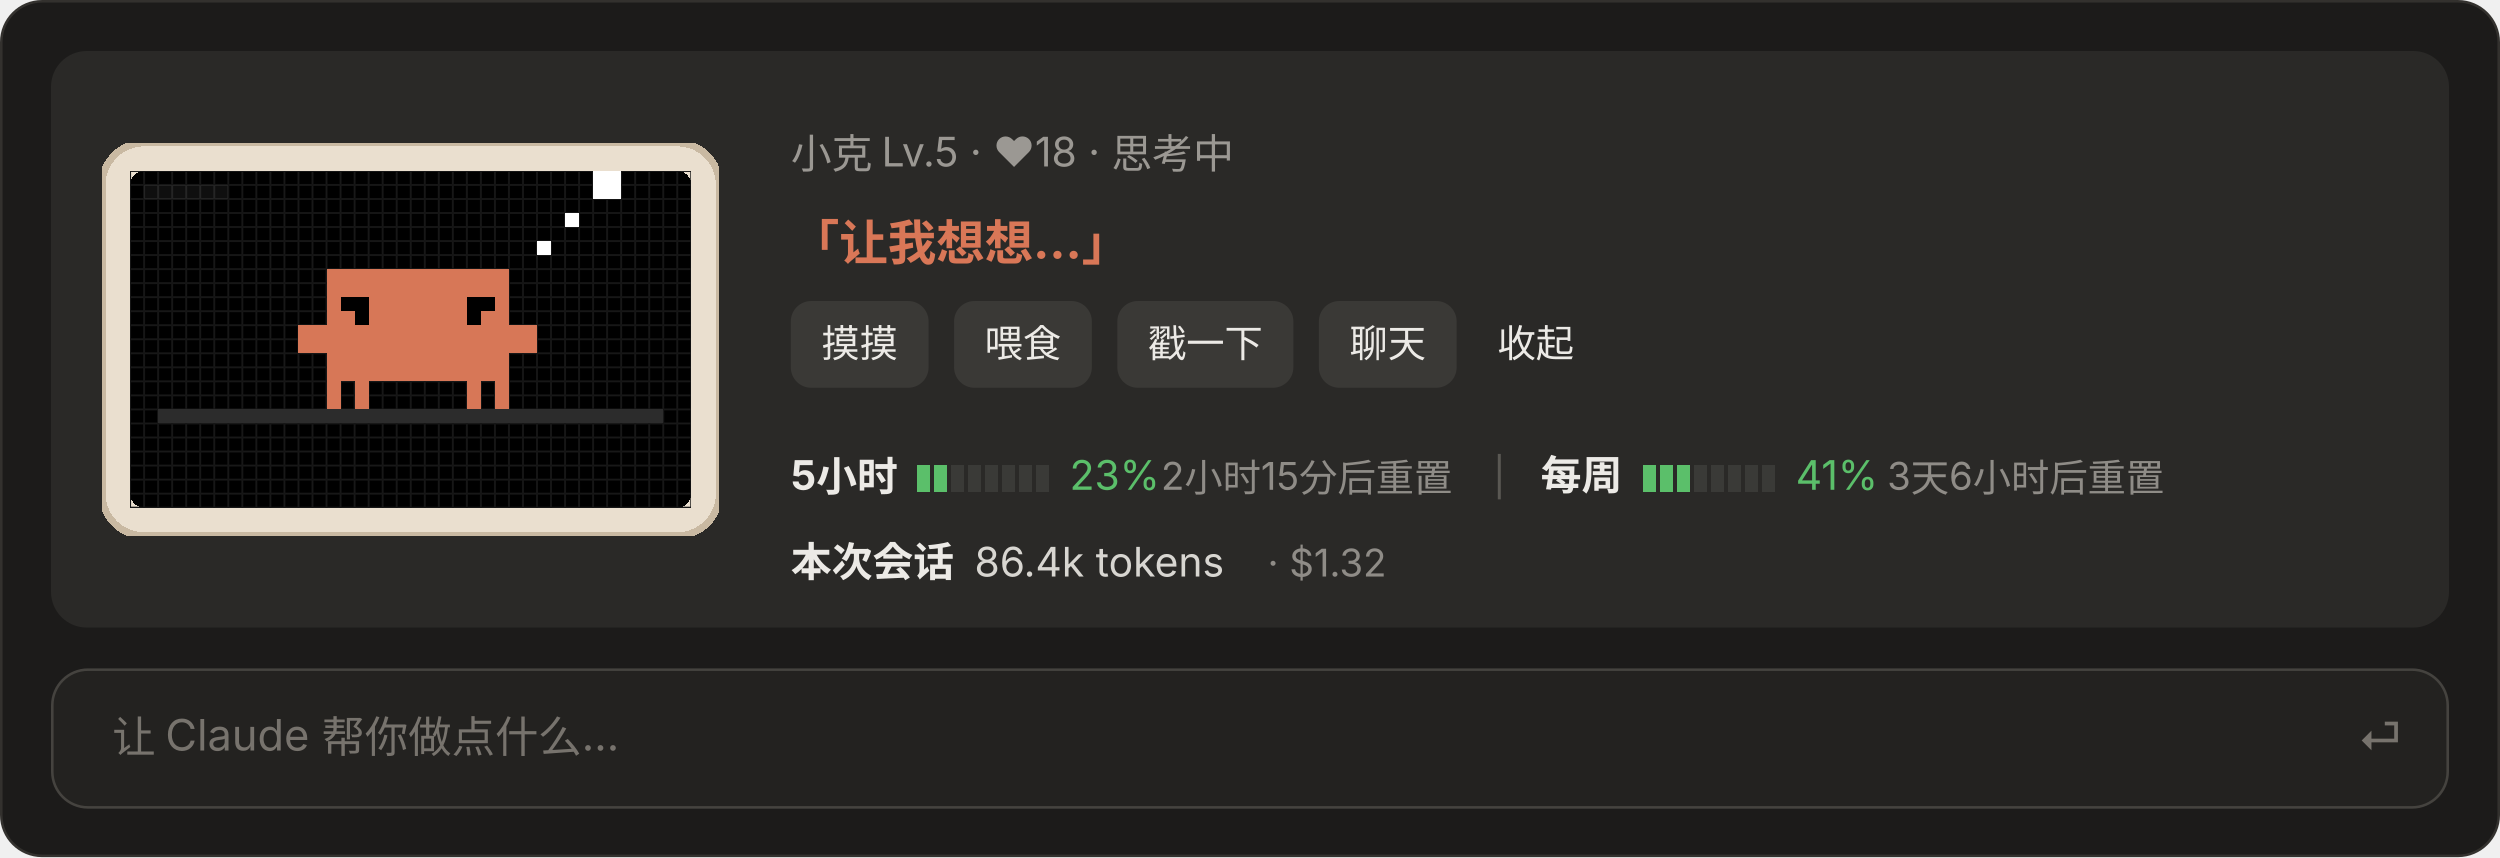
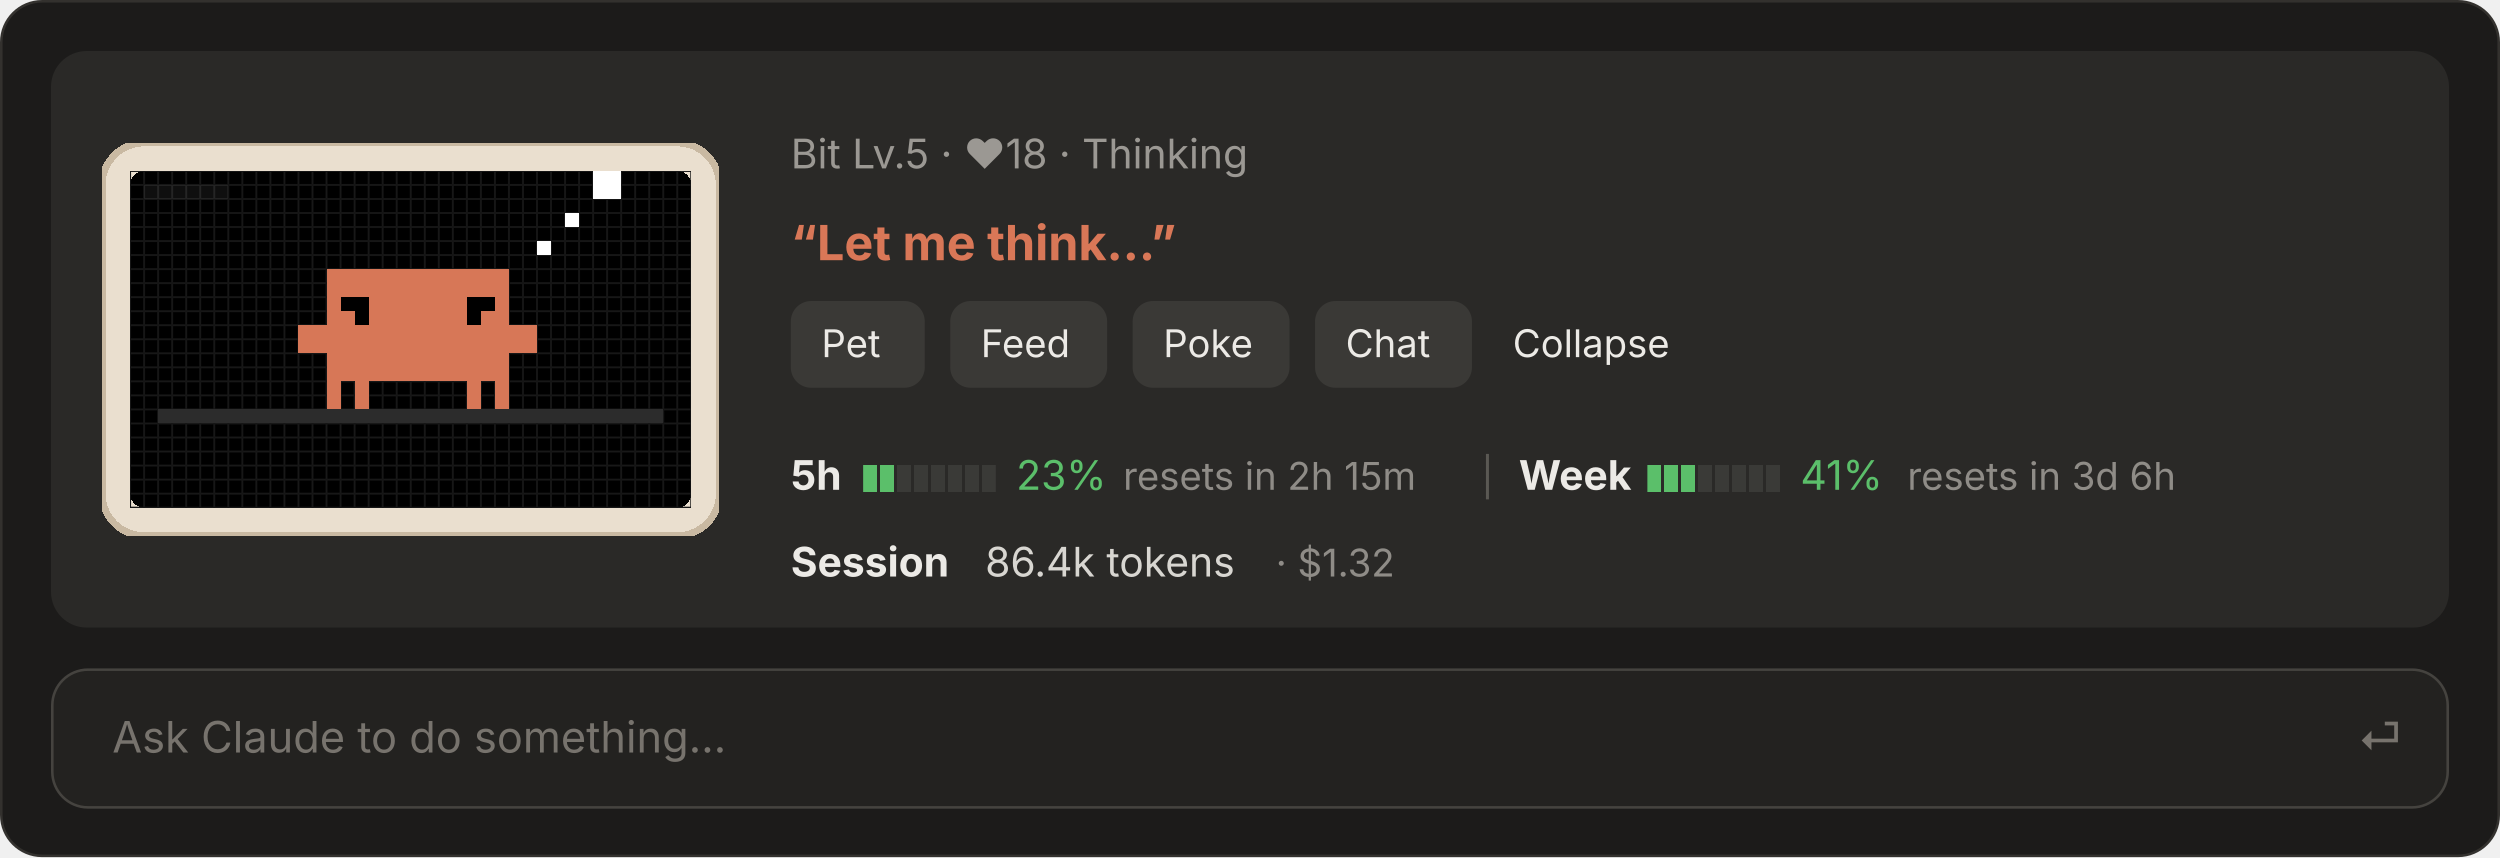
- <svg xmlns="http://www.w3.org/2000/svg" viewBox="0 0 980 336" width="980" height="336" font-family="-apple-system, BlinkMacSystemFont, 'PingFang SC', 'Hiragino Sans GB', 'Microsoft YaHei', 'Noto Sans SC', sans-serif">
+ <svg xmlns="http://www.w3.org/2000/svg" viewBox="0 0 980 336" width="980" height="336" font-family="-apple-system, BlinkMacSystemFont, 'Segoe UI', 'PingFang SC', 'Hiragino Sans GB', 'Microsoft YaHei', 'Noto Sans SC', sans-serif">
  <rect x="0.5" y="0.5" width="979" height="335" rx="16" fill="#1C1B1A" stroke="#33312E" />
  <rect x="20" y="20" width="940" height="226" rx="14" fill="#2A2927" />
  <g opacity="1">
    <animate attributeName="opacity" values="1;0" keyTimes="0;0.167" dur="14.4s" calcMode="discrete" repeatCount="indefinite" />
    <svg viewBox="0 0 44 28" x="40" y="56" width="242" height="154" shape-rendering="crispEdges">
      <defs>
        <pattern id="grid" width="1" height="1" patternUnits="userSpaceOnUse">
          <rect width="1" height="1" fill="none" stroke="#151515" stroke-width="0.1" />
        </pattern>
      </defs>
      <rect x="0" y="0" width="44" height="28" rx="3" fill="#EADFCF" stroke="#C9B9A2" stroke-width="0.5" />
      <rect x="2" y="2" width="40" height="24" rx="1" fill="#000000" />
      <rect x="2" y="2" width="40" height="24" fill="url(#grid)" />
      <rect x="4" y="19" width="36" height="1" fill="#2C2C2C" />
      <g>
        <rect x="16" y="9" width="13" height="1" fill="#D77757" />
        <rect x="16" y="10" width="13" height="1" fill="#D77757" />
        <rect x="16" y="11" width="13" height="1" fill="#D77757" />
        <rect x="16" y="12" width="13" height="1" fill="#D77757" />
        <rect x="16" y="13" width="13" height="1" fill="#D77757" />
        <rect x="16" y="14" width="13" height="1" fill="#D77757" />
        <rect x="16" y="15" width="13" height="1" fill="#D77757" />
        <rect x="16" y="16" width="13" height="1" fill="#D77757" />
        <rect x="16" y="17" width="1" height="1" fill="#D77757" />
        <rect x="18" y="17" width="1" height="1" fill="#D77757" />
        <rect x="26" y="17" width="1" height="1" fill="#D77757" />
        <rect x="28" y="17" width="1" height="1" fill="#D77757" />
        <rect x="16" y="18" width="1" height="1" fill="#D77757" />
        <rect x="18" y="18" width="1" height="1" fill="#D77757" />
        <rect x="26" y="18" width="1" height="1" fill="#D77757" />
        <rect x="28" y="18" width="1" height="1" fill="#D77757" />
        <rect x="14" y="13" width="2" height="2" fill="#D77757" />
        <rect x="29" y="13" width="2" height="2" fill="#D77757" />
        <rect x="18" y="12" width="1" height="1" fill="#000000" />
        <rect x="26" y="12" width="1" height="1" fill="#000000" />
        <rect x="17" y="11" width="2" height="1" fill="#000000" />
        <rect x="26" y="11" width="2" height="1" fill="#000000" />
        <animateTransform attributeName="transform" type="translate" values="0 0;0 -1" dur="1s" begin="0s" calcMode="discrete" repeatCount="indefinite" />
      </g>
      <rect x="31" y="7" width="1" height="1" fill="#FFFFFF">
        <animate attributeName="opacity" values="1;0.15" dur="1.2s" begin="0s" calcMode="discrete" repeatCount="indefinite" />
      </rect>
      <rect x="33" y="5" width="1" height="1" fill="#FFFFFF">
        <animate attributeName="opacity" values="1;0.15" dur="1.2s" begin="0.3s" calcMode="discrete" repeatCount="indefinite" />
      </rect>
      <rect x="35" y="2" width="2" height="2" fill="#FFFFFF">
        <animate attributeName="opacity" values="1;0.15" dur="1.2s" begin="0.6s" calcMode="discrete" repeatCount="indefinite" />
      </rect>
      <rect x="3" y="3" width="6" height="1" fill="#FFFFFF" opacity="0.06" />
    </svg>
-     <text x="310" y="66" font-size="16" fill="#9B9893">小克 Lv.5 · ♥18 · 思考中</text>
-     <text x="310" y="102" font-size="19" fill="#D97757" font-weight="700">「让我想想…」</text>
+     <text x="310" y="66" font-size="16" fill="#9B9893">Bit Lv.5 · ♥18 · Thinking</text>
+     <text x="310" y="102" font-size="19" fill="#D97757" font-weight="700">“Let me think…”</text>
  </g>
  <g opacity="0">
    <animate attributeName="opacity" values="0;1;0" keyTimes="0;0.167;0.333" dur="14.4s" calcMode="discrete" repeatCount="indefinite" />
    <svg viewBox="0 0 44 28" x="40" y="56" width="242" height="154" shape-rendering="crispEdges">
      <defs>
        <pattern id="grid" width="1" height="1" patternUnits="userSpaceOnUse">
          <rect width="1" height="1" fill="none" stroke="#151515" stroke-width="0.1" />
        </pattern>
      </defs>
      <rect x="0" y="0" width="44" height="28" rx="3" fill="#EADFCF" stroke="#C9B9A2" stroke-width="0.5" />
      <rect x="2" y="2" width="40" height="24" rx="1" fill="#000000" />
      <rect x="2" y="2" width="40" height="24" fill="url(#grid)" />
      <rect x="4" y="19" width="36" height="1" fill="#2C2C2C" />
      <g>
        <rect x="16" y="9" width="13" height="1" fill="#D77757" />
        <rect x="16" y="10" width="13" height="1" fill="#D77757" />
        <rect x="16" y="11" width="13" height="1" fill="#D77757" />
        <rect x="16" y="12" width="13" height="1" fill="#D77757" />
        <rect x="16" y="13" width="13" height="1" fill="#D77757" />
        <rect x="16" y="14" width="13" height="1" fill="#D77757" />
        <rect x="16" y="15" width="13" height="1" fill="#D77757" />
        <rect x="16" y="16" width="13" height="1" fill="#D77757" />
        <rect x="16" y="17" width="1" height="1" fill="#D77757" />
        <rect x="18" y="17" width="1" height="1" fill="#D77757" />
        <rect x="26" y="17" width="1" height="1" fill="#D77757" />
        <rect x="28" y="17" width="1" height="1" fill="#D77757" />
        <rect x="16" y="18" width="1" height="1" fill="#D77757" />
        <rect x="18" y="18" width="1" height="1" fill="#D77757" />
        <rect x="26" y="18" width="1" height="1" fill="#D77757" />
        <rect x="28" y="18" width="1" height="1" fill="#D77757" />
        <g>
          <rect x="14" y="13" width="2" height="2" fill="#D77757" />
          <animate attributeName="opacity" values="1;0" dur="0.3s" calcMode="discrete" repeatCount="indefinite" />
        </g>
        <g opacity="0">
          <rect x="14" y="14" width="2" height="2" fill="#D77757" />
          <animate attributeName="opacity" values="0;1" dur="0.3s" calcMode="discrete" repeatCount="indefinite" />
        </g>
        <g>
          <rect x="29" y="14" width="2" height="2" fill="#D77757" />
          <animate attributeName="opacity" values="1;0" dur="0.3s" calcMode="discrete" repeatCount="indefinite" />
        </g>
        <g opacity="0">
          <rect x="29" y="13" width="2" height="2" fill="#D77757" />
          <animate attributeName="opacity" values="0;1" dur="0.3s" calcMode="discrete" repeatCount="indefinite" />
        </g>
        <rect x="19" y="11" width="1" height="2" fill="#000000" />
        <rect x="27" y="11" width="1" height="2" fill="#000000" />
        <animateTransform attributeName="transform" type="translate" values="0 0;0 -1" dur="0.5s" begin="0s" calcMode="discrete" repeatCount="indefinite" />
      </g>
      <rect x="32" y="12" width="7" height="5" fill="#3B403D" />
      <rect x="33" y="13" width="5" height="3" fill="#0E1511" />
      <rect x="33" y="13" width="1" height="1" fill="#7CFF9B">
        <animate attributeName="width" values="1;2;3;4" dur="1.6s" calcMode="discrete" repeatCount="indefinite" />
      </rect>
      <rect x="33" y="15" width="1" height="1" fill="#7CFF9B">
        <animate attributeName="opacity" values="1;0.15" dur="0.6s" begin="0s" calcMode="discrete" repeatCount="indefinite" />
      </rect>
      <rect x="31" y="18" width="9" height="1" fill="#8A8F8C" />
      <rect x="3" y="3" width="6" height="1" fill="#FFFFFF" opacity="0.06" />
    </svg>
-     <text x="310" y="66" font-size="16" fill="#9B9893">小克 Lv.5 · ♥18 · 敲命令</text>
-     <text x="310" y="102" font-size="19" fill="#D97757" font-weight="700">「噼里啪啦敲命令」</text>
+     <text x="310" y="66" font-size="16" fill="#9B9893">Bit Lv.5 · ♥18 · Running</text>
+     <text x="310" y="102" font-size="19" fill="#D97757" font-weight="700">“Clack clack, running it”</text>
  </g>
  <g opacity="0">
    <animate attributeName="opacity" values="0;1;0" keyTimes="0;0.333;0.5" dur="14.4s" calcMode="discrete" repeatCount="indefinite" />
    <svg viewBox="0 0 44 28" x="40" y="56" width="242" height="154" shape-rendering="crispEdges">
      <defs>
        <pattern id="grid" width="1" height="1" patternUnits="userSpaceOnUse">
          <rect width="1" height="1" fill="none" stroke="#151515" stroke-width="0.1" />
        </pattern>
      </defs>
      <rect x="0" y="0" width="44" height="28" rx="3" fill="#EADFCF" stroke="#C9B9A2" stroke-width="0.5" />
      <rect x="2" y="2" width="40" height="24" rx="1" fill="#000000" />
      <rect x="2" y="2" width="40" height="24" fill="url(#grid)" />
      <rect x="4" y="19" width="36" height="1" fill="#2C2C2C" />
      <g>
        <rect x="16" y="9" width="13" height="1" fill="#D77757" />
        <rect x="16" y="10" width="13" height="1" fill="#D77757" />
        <rect x="16" y="11" width="13" height="1" fill="#D77757" />
        <rect x="16" y="12" width="13" height="1" fill="#D77757" />
        <rect x="16" y="13" width="13" height="1" fill="#D77757" />
        <rect x="16" y="14" width="13" height="1" fill="#D77757" />
        <rect x="16" y="15" width="13" height="1" fill="#D77757" />
        <rect x="16" y="16" width="13" height="1" fill="#D77757" />
        <rect x="16" y="17" width="1" height="1" fill="#D77757" />
        <rect x="18" y="17" width="1" height="1" fill="#D77757" />
        <rect x="26" y="17" width="1" height="1" fill="#D77757" />
        <rect x="28" y="17" width="1" height="1" fill="#D77757" />
        <rect x="16" y="18" width="1" height="1" fill="#D77757" />
        <rect x="18" y="18" width="1" height="1" fill="#D77757" />
        <rect x="26" y="18" width="1" height="1" fill="#D77757" />
        <rect x="28" y="18" width="1" height="1" fill="#D77757" />
        <rect x="14" y="13" width="2" height="2" fill="#D77757" />
        <rect x="29" y="13" width="2" height="2" fill="#D77757" />
        <rect x="18" y="12" width="1" height="1" fill="#000000" />
        <rect x="26" y="12" width="1" height="1" fill="#000000" />
        <rect x="17" y="11" width="2" height="1" fill="#000000" />
        <rect x="26" y="11" width="2" height="1" fill="#000000" />
        <rect x="18" y="13" width="4" height="3" fill="#F4EEDC" />
        <rect x="22" y="13" width="1" height="3" fill="#B9AE95" />
        <rect x="23" y="13" width="4" height="3" fill="#F4EEDC" />
        <rect x="19" y="14" width="2" height="1" fill="#B9AE95" />
        <rect x="24" y="14" width="2" height="1" fill="#B9AE95" />
        <rect x="23" y="13" width="4" height="3" fill="#FFFFFF" opacity="0.9">
          <animate attributeName="x" values="23;22;18;23" dur="2.4s" calcMode="discrete" repeatCount="indefinite" />
          <animate attributeName="width" values="4;1;4;0" dur="2.4s" calcMode="discrete" repeatCount="indefinite" />
        </rect>
        <animateTransform attributeName="transform" type="translate" values="0 0;0 -1" dur="2s" begin="0s" calcMode="discrete" repeatCount="indefinite" />
      </g>
      <rect x="3" y="3" width="6" height="1" fill="#FFFFFF" opacity="0.06" />
    </svg>
-     <text x="310" y="66" font-size="16" fill="#9B9893">小克 Lv.5 · ♥18 · 翻资料</text>
-     <text x="310" y="102" font-size="19" fill="#D97757" font-weight="700">「翻翻资料…」</text>
+     <text x="310" y="66" font-size="16" fill="#9B9893">Bit Lv.5 · ♥18 · Reading</text>
+     <text x="310" y="102" font-size="19" fill="#D97757" font-weight="700">“Reading up…”</text>
  </g>
  <g opacity="0">
    <animate attributeName="opacity" values="0;1;0" keyTimes="0;0.5;0.667" dur="14.4s" calcMode="discrete" repeatCount="indefinite" />
    <svg viewBox="0 0 44 28" x="40" y="56" width="242" height="154" shape-rendering="crispEdges">
      <defs>
        <pattern id="grid" width="1" height="1" patternUnits="userSpaceOnUse">
          <rect width="1" height="1" fill="none" stroke="#151515" stroke-width="0.1" />
        </pattern>
      </defs>
      <rect x="0" y="0" width="44" height="28" rx="3" fill="#EADFCF" stroke="#C9B9A2" stroke-width="0.5" />
      <rect x="2" y="2" width="40" height="24" rx="1" fill="#000000" />
      <rect x="2" y="2" width="40" height="24" fill="url(#grid)" />
      <rect x="4" y="19" width="36" height="1" fill="#2C2C2C" />
      <g>
        <rect x="16" y="9" width="13" height="1" fill="#D77757" />
        <rect x="16" y="10" width="13" height="1" fill="#D77757" />
        <rect x="16" y="11" width="13" height="1" fill="#D77757" />
        <rect x="16" y="12" width="13" height="1" fill="#D77757" />
        <rect x="16" y="13" width="13" height="1" fill="#D77757" />
        <rect x="16" y="14" width="13" height="1" fill="#D77757" />
        <rect x="16" y="15" width="13" height="1" fill="#D77757" />
        <rect x="16" y="16" width="13" height="1" fill="#D77757" />
        <rect x="16" y="17" width="1" height="1" fill="#D77757" />
        <rect x="18" y="17" width="1" height="1" fill="#D77757" />
        <rect x="26" y="17" width="1" height="1" fill="#D77757" />
        <rect x="28" y="17" width="1" height="1" fill="#D77757" />
        <rect x="16" y="18" width="1" height="1" fill="#D77757" />
        <rect x="18" y="18" width="1" height="1" fill="#D77757" />
        <rect x="26" y="18" width="1" height="1" fill="#D77757" />
        <rect x="28" y="18" width="1" height="1" fill="#D77757" />
        <g>
          <rect x="14" y="13" width="2" height="2" fill="#D77757" />
          <animate attributeName="opacity" values="1;0" dur="0.3s" calcMode="discrete" repeatCount="indefinite" />
        </g>
        <g opacity="0">
          <rect x="14" y="14" width="2" height="2" fill="#D77757" />
          <animate attributeName="opacity" values="0;1" dur="0.3s" calcMode="discrete" repeatCount="indefinite" />
        </g>
        <g>
          <rect x="29" y="14" width="2" height="2" fill="#D77757" />
          <animate attributeName="opacity" values="1;0" dur="0.3s" calcMode="discrete" repeatCount="indefinite" />
        </g>
        <g opacity="0">
          <rect x="29" y="13" width="2" height="2" fill="#D77757" />
          <animate attributeName="opacity" values="0;1" dur="0.3s" calcMode="discrete" repeatCount="indefinite" />
        </g>
        <rect x="19" y="11" width="1" height="2" fill="#000000" />
        <rect x="27" y="11" width="1" height="2" fill="#000000" />
        <animateTransform attributeName="transform" type="translate" values="0 0;0 -1" dur="0.5s" begin="0s" calcMode="discrete" repeatCount="indefinite" />
      </g>
      <rect x="32" y="13" width="7" height="6" fill="#F4EEDC" />
      <rect x="33" y="14" width="5" height="1" fill="#B9AE95" />
      <rect x="33" y="16" width="5" height="1" fill="#B9AE95" />
      <rect x="33" y="18" width="0" height="1" fill="#B9AE95">
        <animate attributeName="width" values="0;1;2;3;4;5" dur="2.4s" calcMode="discrete" repeatCount="indefinite" />
      </rect>
      <g>
        <rect x="33" y="10" width="1" height="1" fill="#FF7FA8" />
        <rect x="33" y="11" width="1" height="3" fill="#FFD45C" />
        <rect x="33" y="14" width="1" height="1" fill="#C98B4A" />
        <rect x="33" y="15" width="1" height="1" fill="#000000" />
        <animateTransform attributeName="transform" type="translate" values="0 0;1 0;2 0;3 0;4 0;3 1;2 1;1 1" dur="1.6s" begin="0s" calcMode="discrete" repeatCount="indefinite" />
      </g>
      <rect x="3" y="3" width="6" height="1" fill="#FFFFFF" opacity="0.06" />
    </svg>
-     <text x="310" y="66" font-size="16" fill="#9B9893">小克 Lv.5 · ♥18 · 改代码</text>
-     <text x="310" y="102" font-size="19" fill="#D97757" font-weight="700">「改改改…」</text>
+     <text x="310" y="66" font-size="16" fill="#9B9893">Bit Lv.5 · ♥18 · Editing</text>
+     <text x="310" y="102" font-size="19" fill="#D97757" font-weight="700">“Edit, edit, edit…”</text>
  </g>
  <g opacity="0">
    <animate attributeName="opacity" values="0;1;0" keyTimes="0;0.667;0.833" dur="14.4s" calcMode="discrete" repeatCount="indefinite" />
    <svg viewBox="0 0 44 28" x="40" y="56" width="242" height="154" shape-rendering="crispEdges">
      <defs>
        <pattern id="grid" width="1" height="1" patternUnits="userSpaceOnUse">
          <rect width="1" height="1" fill="none" stroke="#151515" stroke-width="0.1" />
        </pattern>
      </defs>
      <rect x="0" y="0" width="44" height="28" rx="3" fill="#EADFCF" stroke="#C9B9A2" stroke-width="0.5" />
      <rect x="2" y="2" width="40" height="24" rx="1" fill="#000000" />
      <rect x="2" y="2" width="40" height="24" fill="url(#grid)" />
      <rect x="4" y="19" width="36" height="1" fill="#2C2C2C" />
      <g>
        <rect x="16" y="9" width="13" height="1" fill="#D77757" />
        <rect x="16" y="10" width="13" height="1" fill="#D77757" />
        <rect x="16" y="11" width="13" height="1" fill="#D77757" />
        <rect x="16" y="12" width="13" height="1" fill="#D77757" />
        <rect x="16" y="13" width="13" height="1" fill="#D77757" />
        <rect x="16" y="14" width="13" height="1" fill="#D77757" />
        <rect x="16" y="15" width="13" height="1" fill="#D77757" />
        <rect x="16" y="16" width="13" height="1" fill="#D77757" />
        <rect x="16" y="17" width="1" height="1" fill="#D77757" />
        <rect x="18" y="17" width="1" height="1" fill="#D77757" />
        <rect x="26" y="17" width="1" height="1" fill="#D77757" />
        <rect x="28" y="17" width="1" height="1" fill="#D77757" />
        <rect x="16" y="18" width="1" height="1" fill="#D77757" />
        <rect x="18" y="18" width="1" height="1" fill="#D77757" />
        <rect x="26" y="18" width="1" height="1" fill="#D77757" />
        <rect x="28" y="18" width="1" height="1" fill="#D77757" />
        <g>
          <rect x="14" y="11" width="2" height="2" fill="#D77757" />
          <animate attributeName="opacity" values="1;0" dur="0.4s" calcMode="discrete" repeatCount="indefinite" />
        </g>
        <g opacity="0">
          <rect x="14" y="13" width="2" height="2" fill="#D77757" />
          <animate attributeName="opacity" values="0;1" dur="0.4s" calcMode="discrete" repeatCount="indefinite" />
        </g>
        <g>
          <rect x="29" y="13" width="2" height="2" fill="#D77757" />
          <animate attributeName="opacity" values="1;0" dur="0.4s" calcMode="discrete" repeatCount="indefinite" />
        </g>
        <g opacity="0">
          <rect x="29" y="11" width="2" height="2" fill="#D77757" />
          <animate attributeName="opacity" values="0;1" dur="0.4s" calcMode="discrete" repeatCount="indefinite" />
        </g>
        <rect x="17" y="13" width="1" height="1" fill="#F4A6A0" />
        <rect x="27" y="13" width="1" height="1" fill="#F4A6A0" />
        <rect x="17" y="12" width="1" height="1" fill="#000000" />
        <rect x="18" y="11" width="1" height="1" fill="#000000" />
        <rect x="19" y="12" width="1" height="1" fill="#000000" />
        <rect x="25" y="12" width="1" height="1" fill="#000000" />
        <rect x="26" y="11" width="1" height="1" fill="#000000" />
        <rect x="27" y="12" width="1" height="1" fill="#000000" />
        <animateTransform attributeName="transform" type="translate" values="0 0;0 -2;0 -3;0 -2;0 0" dur="0.8s" begin="0s" calcMode="discrete" repeatCount="indefinite" />
      </g>
      <g>
        <rect x="8" y="6" width="1" height="1" fill="#FFD45C" />
        <rect x="7" y="7" width="3" height="1" fill="#FFD45C" />
        <rect x="8" y="8" width="1" height="1" fill="#FFD45C" />
        <animate attributeName="opacity" values="1;0.15" dur="0.6s" begin="0s" calcMode="discrete" repeatCount="indefinite" />
      </g>
      <g>
        <rect x="35" y="4" width="1" height="1" fill="#FFD45C" />
        <rect x="34" y="5" width="3" height="1" fill="#FFD45C" />
        <rect x="35" y="6" width="1" height="1" fill="#FFD45C" />
        <animate attributeName="opacity" values="1;0.15" dur="0.6s" begin="0.3s" calcMode="discrete" repeatCount="indefinite" />
      </g>
      <g>
        <rect x="10" y="14" width="1" height="1" fill="#FFD45C" />
        <rect x="9" y="15" width="3" height="1" fill="#FFD45C" />
        <rect x="10" y="16" width="1" height="1" fill="#FFD45C" />
        <animate attributeName="opacity" values="1;0.15" dur="0.6s" begin="0.15s" calcMode="discrete" repeatCount="indefinite" />
      </g>
      <g>
        <rect x="37" y="13" width="1" height="1" fill="#FFD45C" />
        <rect x="36" y="14" width="3" height="1" fill="#FFD45C" />
        <rect x="37" y="15" width="1" height="1" fill="#FFD45C" />
        <animate attributeName="opacity" values="1;0.15" dur="0.6s" begin="0.45s" calcMode="discrete" repeatCount="indefinite" />
      </g>
      <rect x="3" y="3" width="6" height="1" fill="#FFFFFF" opacity="0.06" />
    </svg>
-     <text x="310" y="66" font-size="16" fill="#9B9893">小克 Lv.5 · ♥18 · 搞定！</text>
-     <text x="310" y="102" font-size="19" fill="#D97757" font-weight="700">「搞定啦！要不要摸摸我？」</text>
+     <text x="310" y="66" font-size="16" fill="#9B9893">Bit Lv.5 · ♥18 · Done!</text>
+     <text x="310" y="102" font-size="19" fill="#D97757" font-weight="700">“Done! Want to pet me?”</text>
  </g>
  <g opacity="0">
    <animate attributeName="opacity" values="0;1" keyTimes="0;0.833" dur="14.4s" calcMode="discrete" repeatCount="indefinite" />
    <svg viewBox="0 0 44 28" x="40" y="56" width="242" height="154" shape-rendering="crispEdges">
      <defs>
        <pattern id="grid" width="1" height="1" patternUnits="userSpaceOnUse">
          <rect width="1" height="1" fill="none" stroke="#151515" stroke-width="0.1" />
        </pattern>
      </defs>
      <rect x="0" y="0" width="44" height="28" rx="3" fill="#EADFCF" stroke="#C9B9A2" stroke-width="0.5" />
      <rect x="2" y="2" width="40" height="24" rx="1" fill="#000000" />
      <rect x="2" y="2" width="40" height="24" fill="url(#grid)" />
      <rect x="4" y="19" width="36" height="1" fill="#2C2C2C" />
      <g>
        <rect x="16" y="9" width="13" height="1" fill="#D77757" />
        <rect x="16" y="10" width="13" height="1" fill="#D77757" />
        <rect x="16" y="11" width="13" height="1" fill="#D77757" />
        <rect x="16" y="12" width="13" height="1" fill="#D77757" />
        <rect x="16" y="13" width="13" height="1" fill="#D77757" />
        <rect x="16" y="14" width="13" height="1" fill="#D77757" />
        <rect x="16" y="15" width="13" height="1" fill="#D77757" />
        <rect x="16" y="16" width="13" height="1" fill="#D77757" />
        <rect x="16" y="17" width="1" height="1" fill="#D77757" />
        <rect x="18" y="17" width="1" height="1" fill="#D77757" />
        <rect x="26" y="17" width="1" height="1" fill="#D77757" />
        <rect x="28" y="17" width="1" height="1" fill="#D77757" />
        <rect x="16" y="18" width="1" height="1" fill="#D77757" />
        <rect x="18" y="18" width="1" height="1" fill="#D77757" />
        <rect x="26" y="18" width="1" height="1" fill="#D77757" />
        <rect x="28" y="18" width="1" height="1" fill="#D77757" />
        <g>
          <rect x="14" y="11" width="2" height="2" fill="#D77757" />
          <animate attributeName="opacity" values="1;0" dur="0.4s" calcMode="discrete" repeatCount="indefinite" />
        </g>
        <g opacity="0">
          <rect x="14" y="13" width="2" height="2" fill="#D77757" />
          <animate attributeName="opacity" values="0;1" dur="0.4s" calcMode="discrete" repeatCount="indefinite" />
        </g>
        <g>
          <rect x="29" y="13" width="2" height="2" fill="#D77757" />
          <animate attributeName="opacity" values="1;0" dur="0.4s" calcMode="discrete" repeatCount="indefinite" />
        </g>
        <g opacity="0">
          <rect x="29" y="11" width="2" height="2" fill="#D77757" />
          <animate attributeName="opacity" values="0;1" dur="0.4s" calcMode="discrete" repeatCount="indefinite" />
        </g>
        <rect x="17" y="13" width="1" height="1" fill="#F4A6A0" />
        <rect x="27" y="13" width="1" height="1" fill="#F4A6A0" />
        <rect x="17" y="10" width="1" height="1" fill="#FF7FA8" />
        <rect x="19" y="10" width="1" height="1" fill="#FF7FA8" />
        <rect x="17" y="11" width="3" height="1" fill="#FF7FA8" />
        <rect x="18" y="12" width="1" height="1" fill="#FF7FA8" />
        <rect x="25" y="10" width="1" height="1" fill="#FF7FA8" />
        <rect x="27" y="10" width="1" height="1" fill="#FF7FA8" />
        <rect x="25" y="11" width="3" height="1" fill="#FF7FA8" />
        <rect x="26" y="12" width="1" height="1" fill="#FF7FA8" />
        <animateTransform attributeName="transform" type="translate" values="0 0;0 -1" dur="0.6s" begin="0s" calcMode="discrete" repeatCount="indefinite" />
      </g>
      <g transform="translate(8 8)">
        <g opacity="0">
          <rect x="1" y="0" width="1" height="1" fill="#FF7FA8" />
          <rect x="3" y="0" width="1" height="1" fill="#FF7FA8" />
          <rect x="0" y="1" width="5" height="1" fill="#FF7FA8" />
          <rect x="1" y="2" width="3" height="1" fill="#FF7FA8" />
          <rect x="2" y="3" width="1" height="1" fill="#FF7FA8" />
          <animateTransform attributeName="transform" type="translate" values="0 0;0 -1;0 -2;0 -3;0 -4;0 -5" dur="1.8s" begin="0s" calcMode="discrete" repeatCount="indefinite" />
          <animate attributeName="opacity" values="1;1;1;0.6;0.3;0" dur="1.8s" begin="0s" calcMode="discrete" repeatCount="indefinite" />
        </g>
      </g>
      <g transform="translate(32 7)">
        <g opacity="0">
          <rect x="1" y="0" width="1" height="1" fill="#FF7FA8" />
          <rect x="3" y="0" width="1" height="1" fill="#FF7FA8" />
          <rect x="0" y="1" width="5" height="1" fill="#FF7FA8" />
          <rect x="1" y="2" width="3" height="1" fill="#FF7FA8" />
          <rect x="2" y="3" width="1" height="1" fill="#FF7FA8" />
          <animateTransform attributeName="transform" type="translate" values="0 0;0 -1;0 -2;0 -3;0 -4;0 -5" dur="1.8s" begin="0.9s" calcMode="discrete" repeatCount="indefinite" />
          <animate attributeName="opacity" values="1;1;1;0.6;0.3;0" dur="1.8s" begin="0.9s" calcMode="discrete" repeatCount="indefinite" />
        </g>
      </g>
      <rect x="3" y="3" width="6" height="1" fill="#FFFFFF" opacity="0.06" />
    </svg>
-     <text x="310" y="66" font-size="16" fill="#9B9893">小克 Lv.5 · ♥18 · 被摸摸</text>
-     <text x="310" y="102" font-size="19" fill="#D97757" font-weight="700">「嘿嘿好舒服」</text>
-   </g>
-   <rect x="310" y="118" width="54" height="34" rx="8" fill="#3A3936" />
-   <text x="322" y="140" font-size="15" fill="#ECEAE6">摸摸</text>
-   <rect x="374" y="118" width="54" height="34" rx="8" fill="#3A3936" />
-   <text x="386" y="140" font-size="15" fill="#ECEAE6">喂食</text>
-   <rect x="438" y="118" width="69" height="34" rx="8" fill="#3A3936" />
-   <text x="450" y="140" font-size="15" fill="#ECEAE6">戳一下</text>
-   <rect x="517" y="118" width="54" height="34" rx="8" fill="#3A3936" />
-   <text x="529" y="140" font-size="15" fill="#ECEAE6">聊天</text>
-   <text x="587" y="140" font-size="15" fill="#ECEAE6">收起</text>
-   <text x="310" y="192" font-size="16" fill="#ECEAE6" font-weight="700">5小时</text>
-   <svg viewBox="0 0 39 8" x="359.28" y="182" width="52" height="11" shape-rendering="crispEdges">
+     <text x="310" y="66" font-size="16" fill="#9B9893">Bit Lv.5 · ♥18 · Petted</text>
+     <text x="310" y="102" font-size="19" fill="#D97757" font-weight="700">“Hehe, that’s nice”</text>
+   </g>
+   <rect x="310" y="118" width="52.5" height="34" rx="8" fill="#3A3936" />
+   <text x="322" y="140" font-size="15" fill="#ECEAE6">Pet</text>
+   <rect x="372.5" y="118" width="61.5" height="34" rx="8" fill="#3A3936" />
+   <text x="384.5" y="140" font-size="15" fill="#ECEAE6">Feed</text>
+   <rect x="444" y="118" width="61.5" height="34" rx="8" fill="#3A3936" />
+   <text x="456" y="140" font-size="15" fill="#ECEAE6">Poke</text>
+   <rect x="515.5" y="118" width="61.5" height="34" rx="8" fill="#3A3936" />
+   <text x="527.5" y="140" font-size="15" fill="#ECEAE6">Chat</text>
+   <text x="593" y="140" font-size="15" fill="#ECEAE6">Collapse</text>
+   <text x="310" y="192" font-size="16" fill="#ECEAE6" font-weight="700">5h</text>
+   <svg viewBox="0 0 39 8" x="338.352" y="182" width="52" height="11" shape-rendering="crispEdges">
    <rect x="0" y="0" width="4" height="8" fill="#5BBF6A" />
    <rect x="5" y="0" width="4" height="8" fill="#5BBF6A" />
    <rect x="10" y="0" width="4" height="8" fill="#3A3A37" />
    <rect x="15" y="0" width="4" height="8" fill="#3A3A37" />
    <rect x="20" y="0" width="4" height="8" fill="#3A3A37" />
    <rect x="25" y="0" width="4" height="8" fill="#3A3A37" />
    <rect x="30" y="0" width="4" height="8" fill="#3A3A37" />
    <rect x="35" y="0" width="4" height="8" fill="#3A3A37" />
  </svg>
-   <text x="419.28" y="192" font-size="16" fill="#5BBF6A">23%</text>
-   <text x="455.12" y="192" font-size="15" fill="#8F8C87">2小时15分后重置</text>
-   <text x="583.22" y="192" font-size="15" fill="#5A5853">│</text>
-   <text x="603.92" y="192" font-size="16" fill="#ECEAE6" font-weight="700">每周</text>
-   <svg viewBox="0 0 39 8" x="643.92" y="182" width="52" height="11" shape-rendering="crispEdges">
+   <text x="398.352" y="192" font-size="16" fill="#5BBF6A">23%</text>
+   <text x="440.272" y="192" font-size="15" fill="#8F8C87">resets in 2h 15m</text>
+   <text x="578.572" y="192" font-size="15" fill="#5A5853">│</text>
+   <text x="595.372" y="192" font-size="16" fill="#ECEAE6" font-weight="700">Week</text>
+   <svg viewBox="0 0 39 8" x="645.772" y="182" width="52" height="11" shape-rendering="crispEdges">
    <rect x="0" y="0" width="4" height="8" fill="#5BBF6A" />
    <rect x="5" y="0" width="4" height="8" fill="#5BBF6A" />
    <rect x="10" y="0" width="4" height="8" fill="#5BBF6A" />
    <rect x="15" y="0" width="4" height="8" fill="#3A3A37" />
    <rect x="20" y="0" width="4" height="8" fill="#3A3A37" />
    <rect x="25" y="0" width="4" height="8" fill="#3A3A37" />
    <rect x="30" y="0" width="4" height="8" fill="#3A3A37" />
    <rect x="35" y="0" width="4" height="8" fill="#3A3A37" />
  </svg>
-   <text x="703.92" y="192" font-size="16" fill="#5BBF6A">41%</text>
-   <text x="739.76" y="192" font-size="15" fill="#8F8C87">3天6小时后重置</text>
-   <text x="310" y="226" font-size="16" fill="#ECEAE6" font-weight="700">本次会话</text>
-   <text x="382" y="226" font-size="16" fill="#D8D6D1">86.4k tokens</text>
-   <text x="496.88" y="226" font-size="15" fill="#8F8C87">· $1.32</text>
+   <text x="705.772" y="192" font-size="16" fill="#5BBF6A">41%</text>
+   <text x="747.692" y="192" font-size="15" fill="#8F8C87">resets in 3d 6h</text>
+   <text x="310" y="226" font-size="16" fill="#ECEAE6" font-weight="700">Session</text>
+   <text x="386.179" y="226" font-size="16" fill="#D8D6D1">86.4k tokens</text>
+   <text x="500.099" y="226" font-size="15" fill="#8F8C87">· $1.32</text>
  <rect x="20.5" y="262.5" width="939" height="54" rx="14" fill="#232220" stroke="#45433F" />
-   <text x="44" y="295" font-size="17" fill="#77736D">让 Claude 帮你做点什么…</text>
+   <text x="44" y="295" font-size="17" fill="#77736D">Ask Claude to do something…</text>
  <text x="924" y="296" font-size="18" fill="#77736D">⏎</text>
</svg>
